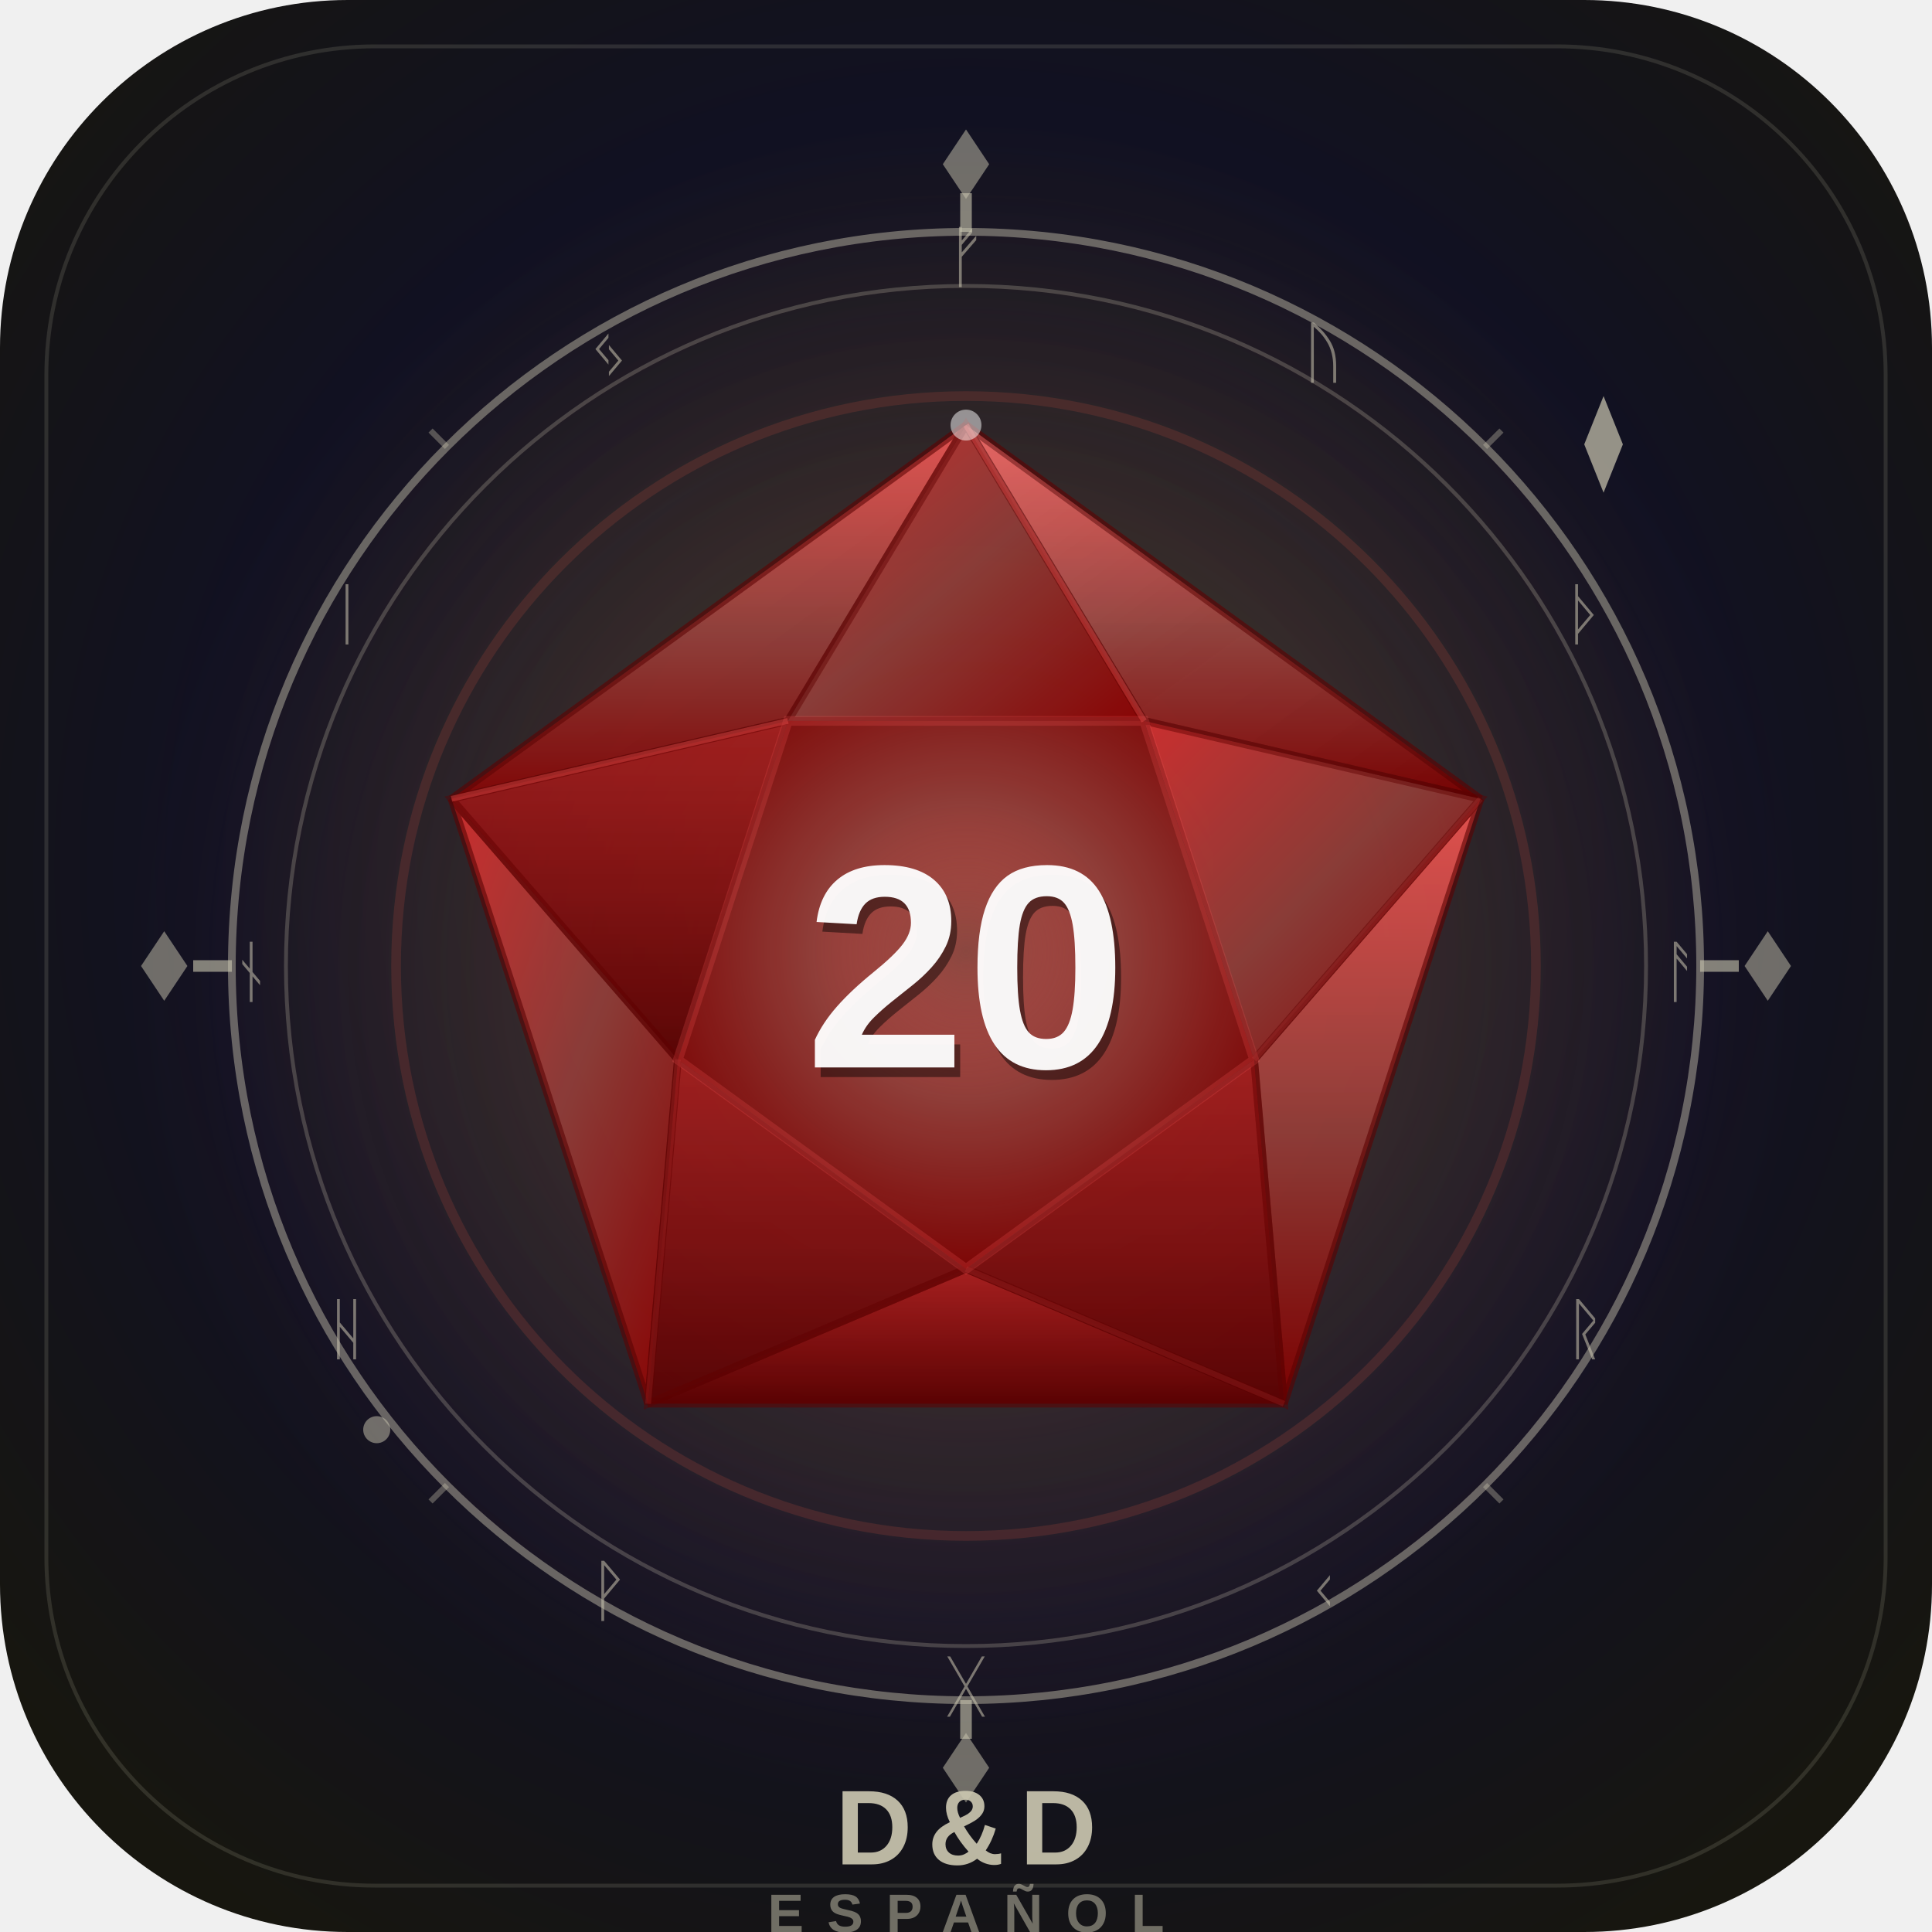
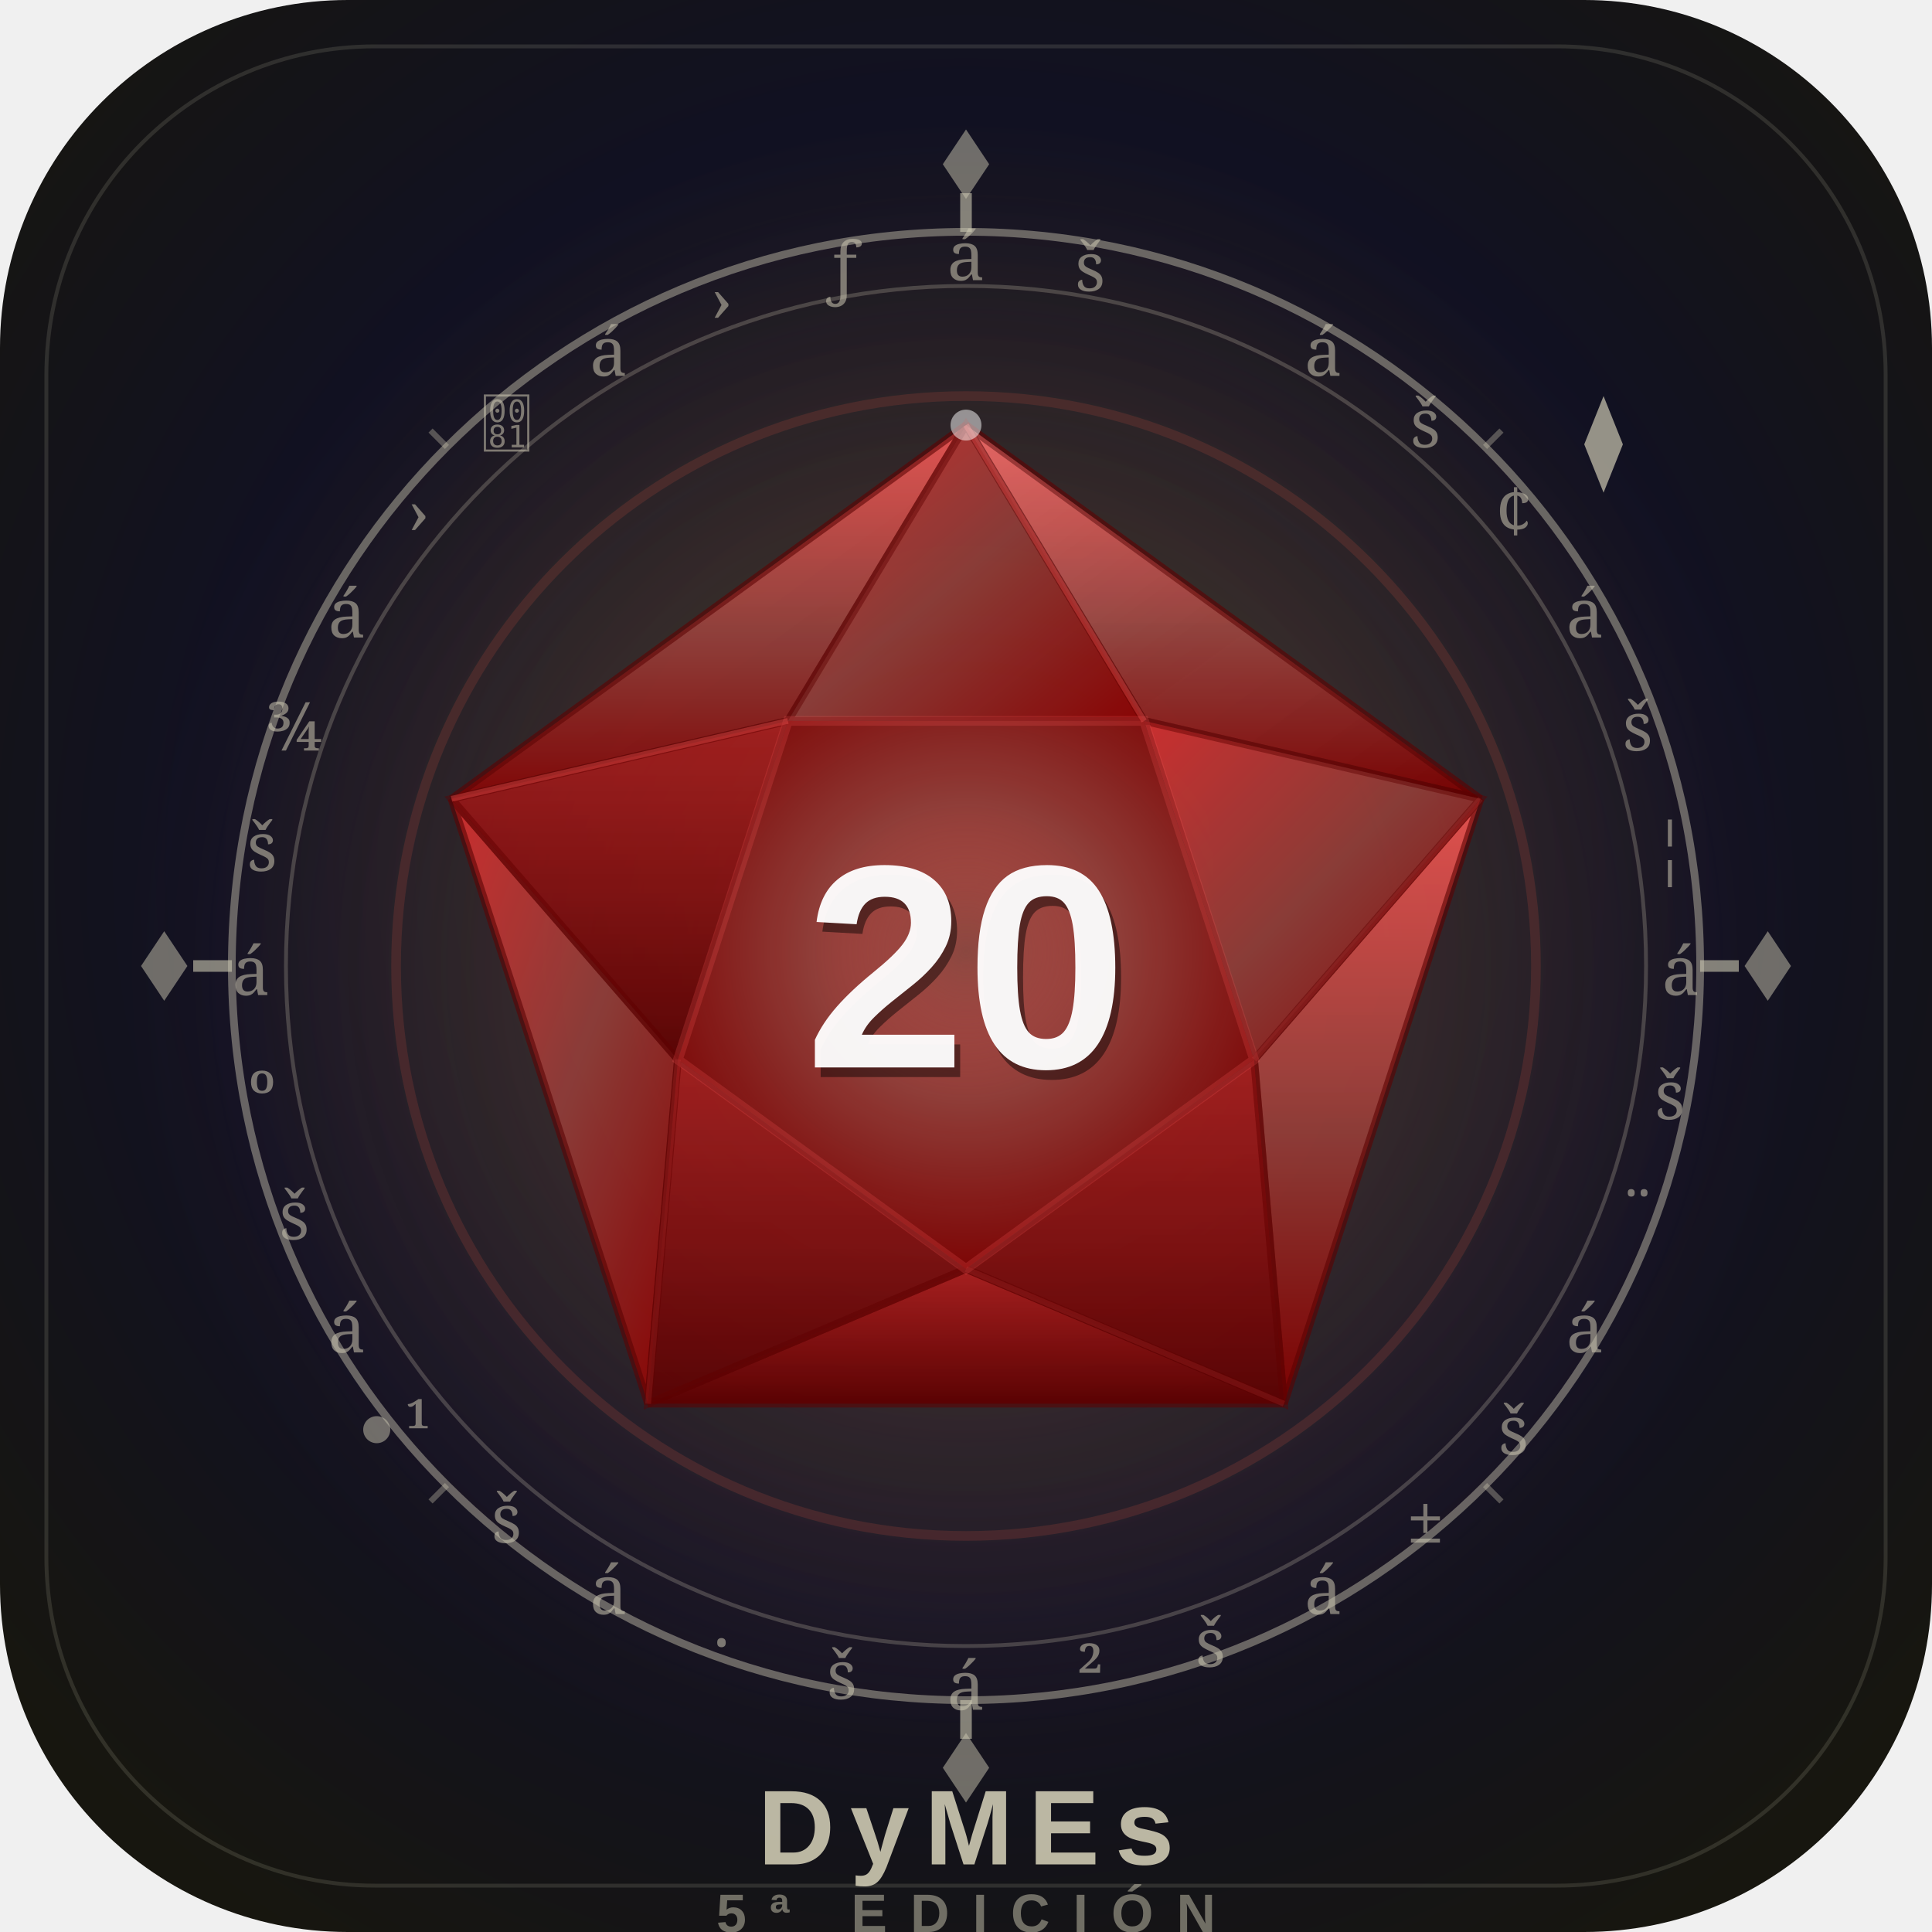
<svg xmlns="http://www.w3.org/2000/svg" width="1024" height="1024" viewBox="0 0 1024 1024">
  <defs>
    <radialGradient id="bgGrad" cx="50%" cy="45%" r="65%">
      <stop offset="0%" stop-color="#272519" />
      <stop offset="60%" stop-color="#111122" />
      <stop offset="100%" stop-color="#17160F" />
    </radialGradient>
    <radialGradient id="bgShapeGrad" cx="50%" cy="40%" r="55%">
      <stop offset="0%" stop-color="#2E2C1E" />
      <stop offset="100%" stop-color="#17160F" />
    </radialGradient>
    <linearGradient id="faceHL" x1="50%" y1="0%" x2="50%" y2="100%">
      <stop offset="0%" stop-color="#ef5350" stop-opacity="0.95" />
      <stop offset="55%" stop-color="#8f3d38" />
      <stop offset="100%" stop-color="#7f0000" />
    </linearGradient>
    <linearGradient id="faceMain" x1="0%" y1="0%" x2="100%" y2="100%">
      <stop offset="0%" stop-color="#d32f2f" />
      <stop offset="50%" stop-color="#8f3d38" />
      <stop offset="100%" stop-color="#8e0000" />
    </linearGradient>
    <linearGradient id="faceSH" x1="50%" y1="0%" x2="50%" y2="100%">
      <stop offset="0%" stop-color="#b71c1c" stop-opacity="0.9" />
      <stop offset="100%" stop-color="#5d0000" />
    </linearGradient>
    <radialGradient id="centerGrad" cx="50%" cy="42%" r="60%">
      <stop offset="0%" stop-color="#ef5350" stop-opacity="0.35" />
      <stop offset="45%" stop-color="#8f3d38" />
      <stop offset="100%" stop-color="#7f0000" stop-opacity="0.95" />
    </radialGradient>
    <linearGradient id="edgeShine" x1="0%" y1="0%" x2="100%" y2="100%">
      <stop offset="0%" stop-color="#ffffff" stop-opacity="0.28" />
      <stop offset="50%" stop-color="#ffffff" stop-opacity="0.06" />
      <stop offset="100%" stop-color="#000000" stop-opacity="0.18" />
    </linearGradient>
    <radialGradient id="outerGlow" cx="50%" cy="50%" r="50%">
      <stop offset="0%" stop-color="#8f3d38" stop-opacity="0.25" />
      <stop offset="65%" stop-color="#8f3d38" stop-opacity="0.1" />
      <stop offset="100%" stop-color="#8f3d38" stop-opacity="0" />
    </radialGradient>
    <radialGradient id="runeGlow" cx="50%" cy="50%" r="50%">
      <stop offset="0%" stop-color="#CDC9B2" stop-opacity="0.15" />
      <stop offset="100%" stop-color="#CDC9B2" stop-opacity="0" />
    </radialGradient>
  </defs>
  <rect width="1024" height="1024" rx="184.32" fill="url(#bgGrad)" />
  <rect x="24.576" y="24.576" width="974.848" height="974.848" rx="174.08" fill="none" stroke="#CDC9B2" stroke-width="2.048" stroke-opacity="0.15" />
  <circle cx="512" cy="512" r="450.56" fill="url(#outerGlow)" />
  <circle cx="512" cy="512" r="404.48" fill="url(#runeGlow)" />
  <circle cx="512" cy="512" r="389.12" fill="none" stroke="#CDC9B2" stroke-width="4.096" stroke-opacity="0.45" />
  <circle cx="512" cy="512" r="360.448" fill="none" stroke="#CDC9B2" stroke-width="2.048" stroke-opacity="0.25" />
-   <text x="512.0" y="148.5" text-anchor="middle" font-size="35.84" font-family="serif" fill="#CDC9B2" fill-opacity="0.55">ᚠ</text>
-   <text x="701.4" y="199.2" text-anchor="middle" font-size="35.84" font-family="serif" fill="#CDC9B2" fill-opacity="0.55">ᚢ</text>
-   <text x="840.1" y="337.9" text-anchor="middle" font-size="35.84" font-family="serif" fill="#CDC9B2" fill-opacity="0.55">ᚦ</text>
-   <text x="890.9" y="527.4" text-anchor="middle" font-size="35.84" font-family="serif" fill="#CDC9B2" fill-opacity="0.55">ᚨ</text>
-   <text x="840.1" y="716.8" text-anchor="middle" font-size="35.84" font-family="serif" fill="#CDC9B2" fill-opacity="0.55">ᚱ</text>
-   <text x="701.4" y="855.5" text-anchor="middle" font-size="35.84" font-family="serif" fill="#CDC9B2" fill-opacity="0.55">ᚲ</text>
-   <text x="512.0" y="906.2" text-anchor="middle" font-size="35.84" font-family="serif" fill="#CDC9B2" fill-opacity="0.55">ᚷ</text>
-   <text x="322.6" y="855.5" text-anchor="middle" font-size="35.84" font-family="serif" fill="#CDC9B2" fill-opacity="0.55">ᚹ</text>
-   <text x="183.9" y="716.8" text-anchor="middle" font-size="35.84" font-family="serif" fill="#CDC9B2" fill-opacity="0.55">ᚺ</text>
-   <text x="133.1" y="527.4" text-anchor="middle" font-size="35.84" font-family="serif" fill="#CDC9B2" fill-opacity="0.55">ᚾ</text>
-   <text x="183.9" y="337.9" text-anchor="middle" font-size="35.84" font-family="serif" fill="#CDC9B2" fill-opacity="0.55">ᛁ</text>
-   <text x="322.6" y="199.2" text-anchor="middle" font-size="35.84" font-family="serif" fill="#CDC9B2" fill-opacity="0.55">ᛃ</text>
+   <text x="512.0" y="148.5" text-anchor="middle" font-size="35.84" font-family="serif" fill="#CDC9B2" fill-opacity="0.55">á</text>
+   <text x="577.8" y="154.2" text-anchor="middle" font-size="35.84" font-family="serif" fill="#CDC9B2" fill-opacity="0.55">š</text>
+   <text x="641.6" y="171.3" text-anchor="middle" font-size="35.84" font-family="serif" fill="#CDC9B2" fill-opacity="0.55"> </text>
+   <text x="701.4" y="199.2" text-anchor="middle" font-size="35.84" font-family="serif" fill="#CDC9B2" fill-opacity="0.55">á</text>
+   <text x="755.5" y="237.1" text-anchor="middle" font-size="35.84" font-family="serif" fill="#CDC9B2" fill-opacity="0.55">š</text>
+   <text x="802.2" y="283.8" text-anchor="middle" font-size="35.84" font-family="serif" fill="#CDC9B2" fill-opacity="0.55">¢</text>
+   <text x="840.1" y="337.9" text-anchor="middle" font-size="35.84" font-family="serif" fill="#CDC9B2" fill-opacity="0.55">á</text>
+   <text x="868.0" y="397.8" text-anchor="middle" font-size="35.84" font-family="serif" fill="#CDC9B2" fill-opacity="0.55">š</text>
+   <text x="885.1" y="461.6" text-anchor="middle" font-size="35.84" font-family="serif" fill="#CDC9B2" fill-opacity="0.55">¦</text>
+   <text x="890.9" y="527.4" text-anchor="middle" font-size="35.84" font-family="serif" fill="#CDC9B2" fill-opacity="0.55">á</text>
+   <text x="885.1" y="593.2" text-anchor="middle" font-size="35.84" font-family="serif" fill="#CDC9B2" fill-opacity="0.55">š</text>
+   <text x="868.0" y="656.9" text-anchor="middle" font-size="35.84" font-family="serif" fill="#CDC9B2" fill-opacity="0.55">¨</text>
+   <text x="840.1" y="716.8" text-anchor="middle" font-size="35.84" font-family="serif" fill="#CDC9B2" fill-opacity="0.55">á</text>
+   <text x="802.2" y="770.9" text-anchor="middle" font-size="35.84" font-family="serif" fill="#CDC9B2" fill-opacity="0.55">š</text>
+   <text x="755.5" y="817.6" text-anchor="middle" font-size="35.84" font-family="serif" fill="#CDC9B2" fill-opacity="0.55">±</text>
+   <text x="701.4" y="855.5" text-anchor="middle" font-size="35.84" font-family="serif" fill="#CDC9B2" fill-opacity="0.55">á</text>
+   <text x="641.6" y="883.4" text-anchor="middle" font-size="35.84" font-family="serif" fill="#CDC9B2" fill-opacity="0.55">š</text>
+   <text x="577.8" y="900.5" text-anchor="middle" font-size="35.84" font-family="serif" fill="#CDC9B2" fill-opacity="0.55">²</text>
+   <text x="512.0" y="906.2" text-anchor="middle" font-size="35.84" font-family="serif" fill="#CDC9B2" fill-opacity="0.55">á</text>
+   <text x="446.2" y="900.5" text-anchor="middle" font-size="35.84" font-family="serif" fill="#CDC9B2" fill-opacity="0.55">š</text>
+   <text x="382.4" y="883.4" text-anchor="middle" font-size="35.84" font-family="serif" fill="#CDC9B2" fill-opacity="0.55">·</text>
+   <text x="322.6" y="855.5" text-anchor="middle" font-size="35.84" font-family="serif" fill="#CDC9B2" fill-opacity="0.55">á</text>
+   <text x="268.5" y="817.6" text-anchor="middle" font-size="35.84" font-family="serif" fill="#CDC9B2" fill-opacity="0.55">š</text>
+   <text x="221.8" y="770.9" text-anchor="middle" font-size="35.84" font-family="serif" fill="#CDC9B2" fill-opacity="0.55">¹</text>
+   <text x="183.9" y="716.8" text-anchor="middle" font-size="35.84" font-family="serif" fill="#CDC9B2" fill-opacity="0.55">á</text>
+   <text x="156.0" y="656.9" text-anchor="middle" font-size="35.84" font-family="serif" fill="#CDC9B2" fill-opacity="0.55">š</text>
+   <text x="138.9" y="593.2" text-anchor="middle" font-size="35.84" font-family="serif" fill="#CDC9B2" fill-opacity="0.55">º</text>
+   <text x="133.1" y="527.4" text-anchor="middle" font-size="35.84" font-family="serif" fill="#CDC9B2" fill-opacity="0.55">á</text>
+   <text x="138.9" y="461.6" text-anchor="middle" font-size="35.84" font-family="serif" fill="#CDC9B2" fill-opacity="0.55">š</text>
+   <text x="156.0" y="397.8" text-anchor="middle" font-size="35.84" font-family="serif" fill="#CDC9B2" fill-opacity="0.55">¾</text>
+   <text x="183.9" y="337.9" text-anchor="middle" font-size="35.84" font-family="serif" fill="#CDC9B2" fill-opacity="0.55">á</text>
+   <text x="221.8" y="283.8" text-anchor="middle" font-size="35.84" font-family="serif" fill="#CDC9B2" fill-opacity="0.55">›</text>
+   <text x="268.5" y="237.1" text-anchor="middle" font-size="35.84" font-family="serif" fill="#CDC9B2" fill-opacity="0.55"></text>
+   <text x="322.6" y="199.2" text-anchor="middle" font-size="35.84" font-family="serif" fill="#CDC9B2" fill-opacity="0.55">á</text>
+   <text x="382.4" y="171.3" text-anchor="middle" font-size="35.84" font-family="serif" fill="#CDC9B2" fill-opacity="0.55">›</text>
+   <text x="446.2" y="154.2" text-anchor="middle" font-size="35.84" font-family="serif" fill="#CDC9B2" fill-opacity="0.55">ƒ</text>
  <line x1="901.1" y1="512.0" x2="921.6" y2="512.0" stroke="#CDC9B2" stroke-width="6.144" stroke-opacity="0.6" />
  <line x1="787.1" y1="787.1" x2="795.8" y2="795.8" stroke="#CDC9B2" stroke-width="3.072" stroke-opacity="0.35" />
  <line x1="512.0" y1="901.1" x2="512.0" y2="921.6" stroke="#CDC9B2" stroke-width="6.144" stroke-opacity="0.6" />
  <line x1="236.9" y1="787.1" x2="228.2" y2="795.8" stroke="#CDC9B2" stroke-width="3.072" stroke-opacity="0.35" />
  <line x1="122.9" y1="512.0" x2="102.4" y2="512.0" stroke="#CDC9B2" stroke-width="6.144" stroke-opacity="0.6" />
  <line x1="236.9" y1="236.9" x2="228.2" y2="228.2" stroke="#CDC9B2" stroke-width="3.072" stroke-opacity="0.35" />
  <line x1="512.0" y1="122.9" x2="512.0" y2="102.4" stroke="#CDC9B2" stroke-width="6.144" stroke-opacity="0.6" />
  <line x1="787.1" y1="236.9" x2="795.8" y2="228.2" stroke="#CDC9B2" stroke-width="3.072" stroke-opacity="0.35" />
  <polygon points="936.96,493.568 949.248,512 936.96,530.432 924.672,512" fill="#CDC9B2" fill-opacity="0.5" />
  <polygon points="512,918.528 524.288,936.96 512,955.392 499.712,936.96" fill="#CDC9B2" fill-opacity="0.5" />
  <polygon points="87.04,493.568 99.328,512 87.04,530.432 74.752,512" fill="#CDC9B2" fill-opacity="0.5" />
  <polygon points="512,68.608 524.288,87.04 512,105.472 499.712,87.04" fill="#CDC9B2" fill-opacity="0.5" />
  <circle cx="512" cy="512" r="302.08" fill="none" stroke="#8f3d38" stroke-width="5.12" stroke-opacity="0.3" />
  <polygon points="512.00,225.28 784.69,423.40 606.38,382.10" fill="url(#faceHL)" stroke="#5d0000" stroke-width="4.096" stroke-opacity="0.6" opacity="0.99" />
  <polygon points="784.69,423.40 680.53,743.96 664.70,561.62" fill="url(#faceHL)" stroke="#5d0000" stroke-width="4.096" stroke-opacity="0.6" opacity="0.97" />
  <polygon points="680.53,743.96 343.47,743.96 512.00,672.56" fill="url(#faceSH)" stroke="#5d0000" stroke-width="4.096" stroke-opacity="0.6" opacity="0.94" />
  <polygon points="343.47,743.96 239.31,423.40 359.30,561.62" fill="url(#faceMain)" stroke="#5d0000" stroke-width="4.096" stroke-opacity="0.6" opacity="0.94" />
  <polygon points="239.31,423.40 512.00,225.28 417.62,382.10" fill="url(#faceHL)" stroke="#5d0000" stroke-width="4.096" stroke-opacity="0.6" opacity="0.97" />
  <polygon points="606.38,382.10 664.70,561.62 784.69,423.40" fill="url(#faceMain)" stroke="#5d0000" stroke-width="4.096" stroke-opacity="0.45" opacity="0.93" />
  <polygon points="664.70,561.62 512.00,672.56 680.53,743.96" fill="url(#faceSH)" stroke="#5d0000" stroke-width="4.096" stroke-opacity="0.45" opacity="0.90" />
  <polygon points="512.00,672.56 359.30,561.62 343.47,743.96" fill="url(#faceSH)" stroke="#5d0000" stroke-width="4.096" stroke-opacity="0.45" opacity="0.88" />
  <polygon points="359.30,561.62 417.62,382.10 239.31,423.40" fill="url(#faceSH)" stroke="#5d0000" stroke-width="4.096" stroke-opacity="0.45" opacity="0.89" />
  <polygon points="417.62,382.10 606.38,382.10 512.00,225.28" fill="url(#faceMain)" stroke="#5d0000" stroke-width="4.096" stroke-opacity="0.45" opacity="0.92" />
  <polygon points="606.38,382.10 664.70,561.62 512.00,672.56 359.30,561.62 417.62,382.10" fill="url(#centerGrad)" stroke="#ef5350" stroke-width="5.12" stroke-opacity="0.25" />
  <polygon points="512.00,225.28 784.69,423.40 606.38,382.10" fill="url(#edgeShine)" opacity="0.45" />
  <polygon points="239.31,423.40 512.00,225.28 417.62,382.10" fill="url(#edgeShine)" opacity="0.3" />
  <line x1="512.0" y1="225.3" x2="606.4" y2="382.1" stroke="#ef5350" stroke-width="3.072" stroke-opacity="0.4" />
  <line x1="784.7" y1="423.4" x2="664.7" y2="561.6" stroke="#ef5350" stroke-width="3.072" stroke-opacity="0.15" />
  <line x1="680.5" y1="744.0" x2="512.0" y2="672.6" stroke="#ef5350" stroke-width="3.072" stroke-opacity="0.15" />
  <line x1="343.5" y1="744.0" x2="359.3" y2="561.6" stroke="#ef5350" stroke-width="3.072" stroke-opacity="0.15" />
  <line x1="239.3" y1="423.4" x2="417.6" y2="382.1" stroke="#ef5350" stroke-width="3.072" stroke-opacity="0.4" />
  <text x="515.072" y="570.88" text-anchor="middle" font-size="153.6" font-weight="900" font-family="Arial, Helvetica, sans-serif" fill="#000000" fill-opacity="0.45">20</text>
  <text x="512" y="565.76" text-anchor="middle" font-size="153.6" font-weight="900" font-family="Arial, Helvetica, sans-serif" fill="#ffffff" fill-opacity="0.95">20</text>
  <circle cx="512.0" cy="225.3" r="8.192" fill="#ffffff" fill-opacity="0.5" />
-   <text x="512" y="988.16" text-anchor="middle" font-size="56.32" font-weight="900" font-family="Arial, Helvetica, sans-serif" fill="#CDC9B2" fill-opacity="0.9" letter-spacing="8.192">D&amp;D</text>
-   <text x="512" y="1024" text-anchor="middle" font-size="28.672" font-weight="700" font-family="Arial, Helvetica, sans-serif" fill="#CDC9B2" fill-opacity="0.5" letter-spacing="12.288">ESPAÑOL</text>
+   <text x="512" y="988.16" text-anchor="middle" font-size="56.32" font-weight="900" font-family="Arial, Helvetica, sans-serif" fill="#CDC9B2" fill-opacity="0.9" letter-spacing="8.192">DyMEs</text>
+   <text x="512" y="1024" text-anchor="middle" font-size="28.672" font-weight="700" font-family="Arial, Helvetica, sans-serif" fill="#CDC9B2" fill-opacity="0.5" letter-spacing="12.288">5ª EDICIÓN</text>
  <polygon points="839.68,235.52 849.92,209.92 860.16,235.52 849.92,261.12" fill="#CDC9B2" fill-opacity="0.7" />
  <circle cx="199.68" cy="757.76" r="7.168" fill="#CDC9B2" fill-opacity="0.5" />
</svg>
